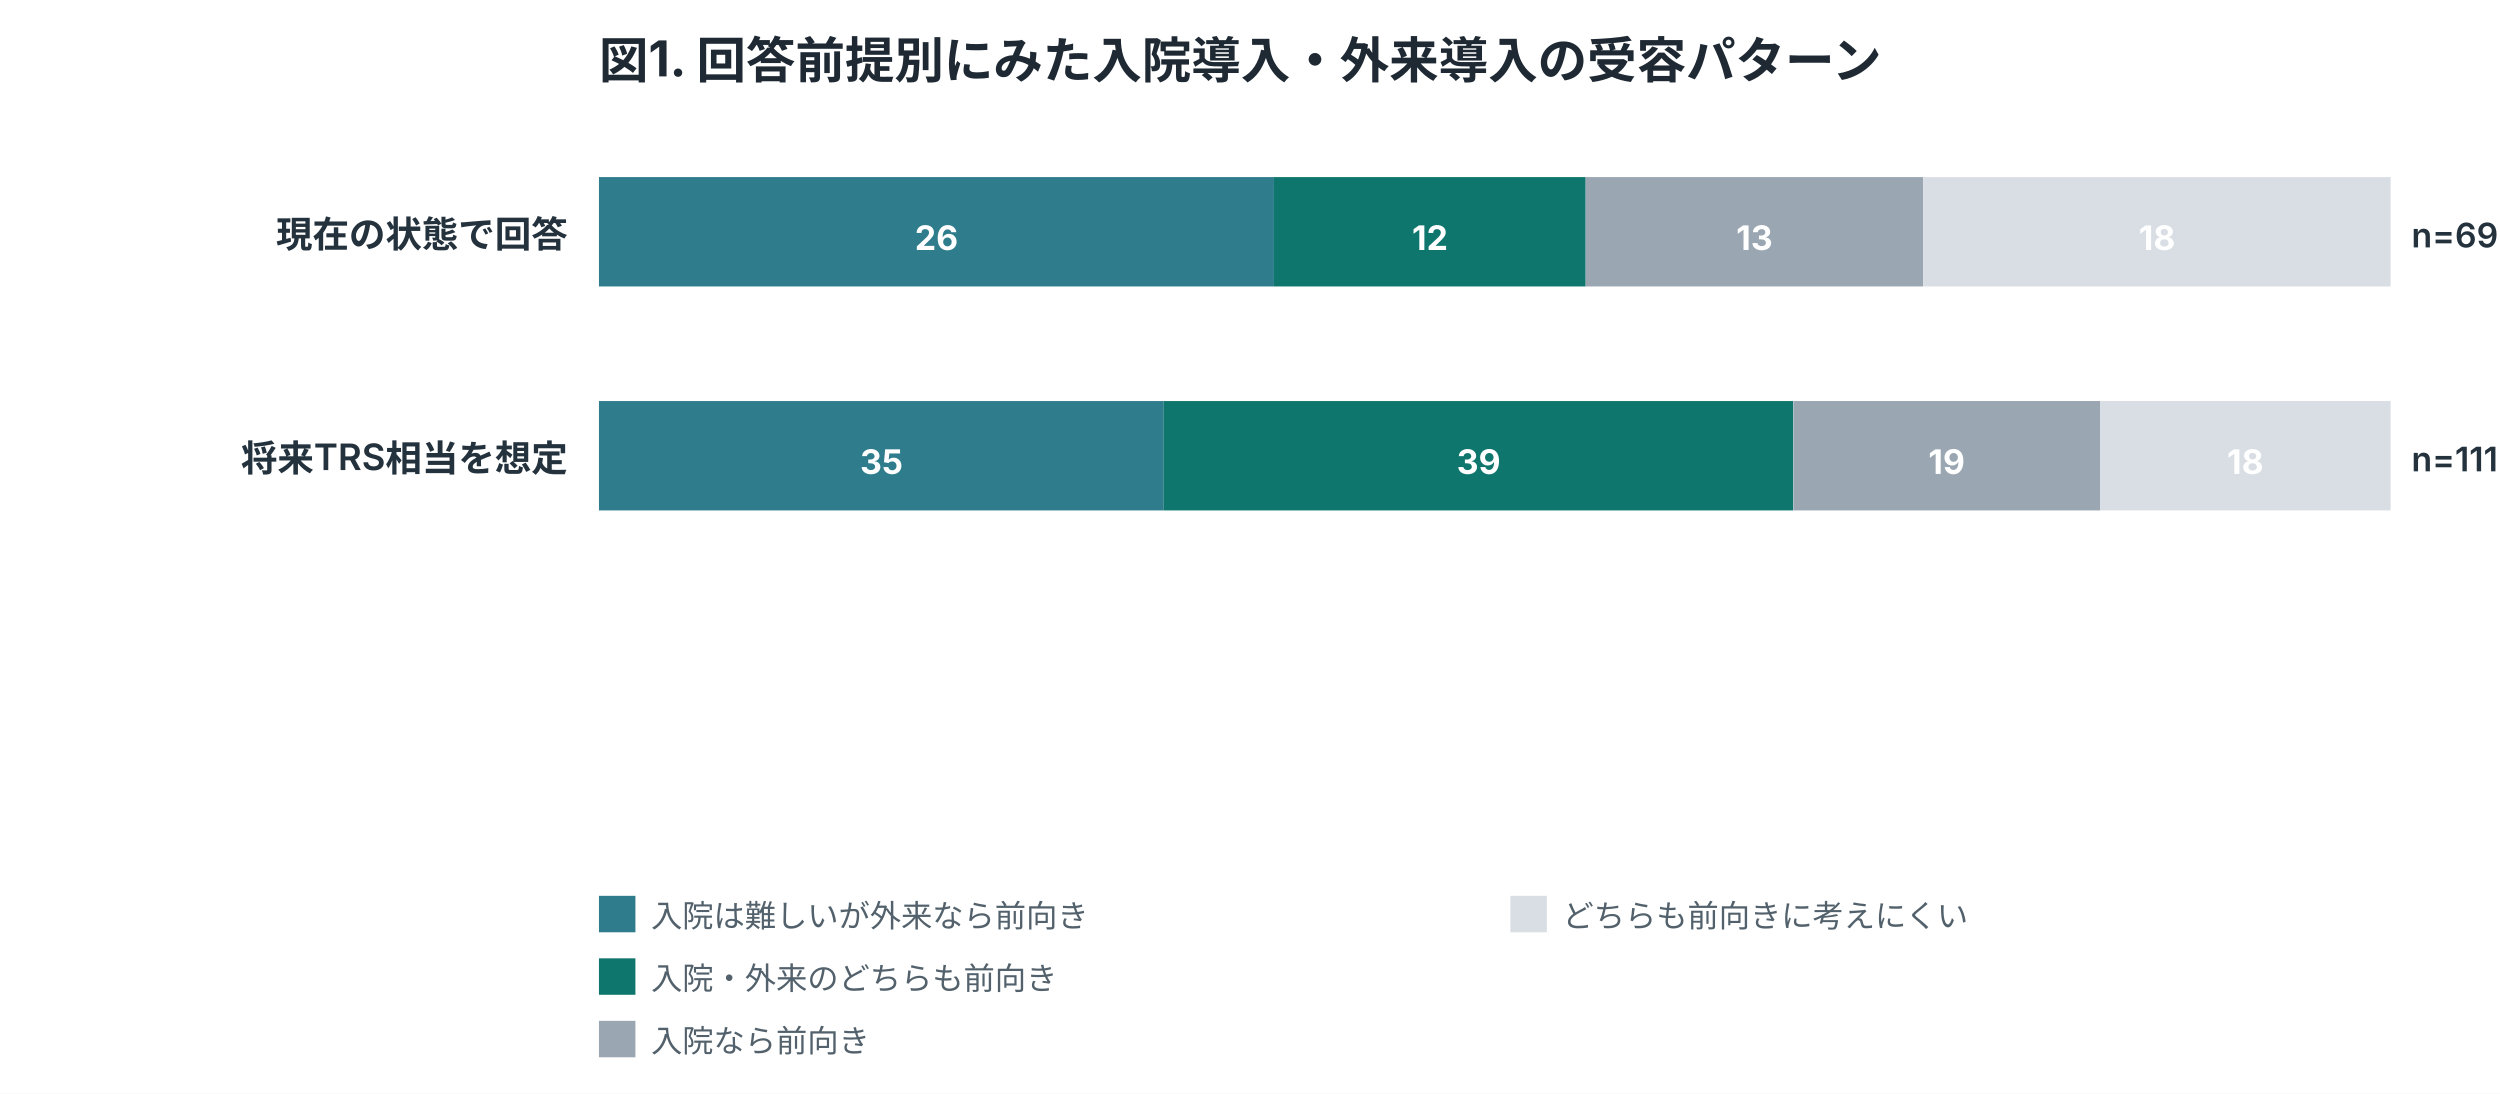
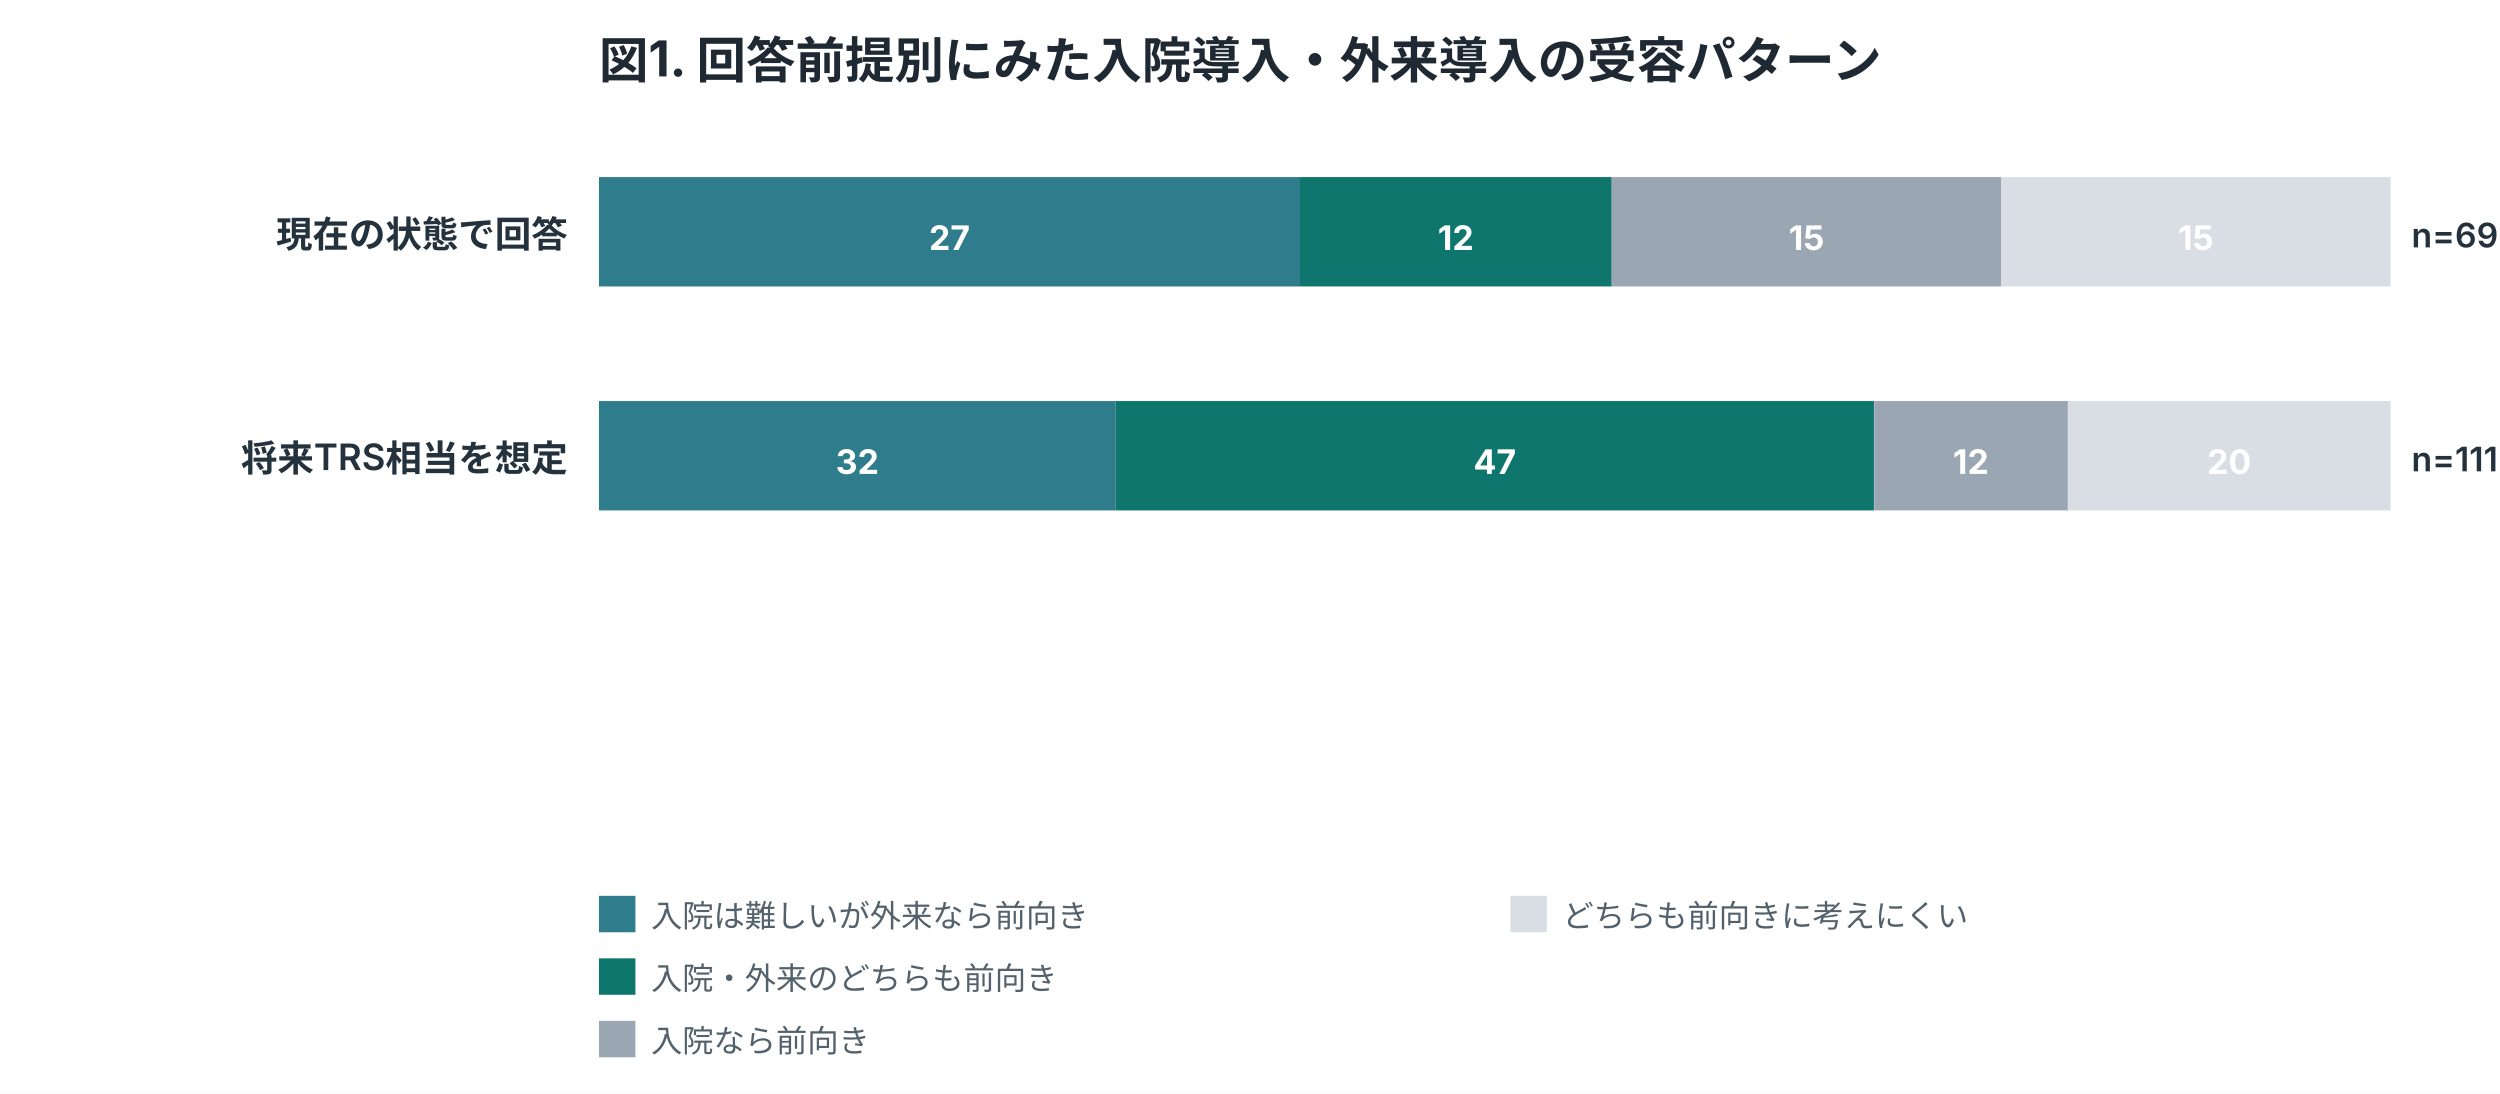
<svg xmlns="http://www.w3.org/2000/svg" width="960" height="420" viewBox="0 0 960 420" role="img">
  <style>
.title{font:700 19px -apple-system,BlinkMacSystemFont,"Segoe UI",sans-serif;fill:#1f2933}
.label{font:600 14px -apple-system,BlinkMacSystemFont,"Segoe UI",sans-serif;fill:#24323d}
.num{font:600 13px -apple-system,BlinkMacSystemFont,"Segoe UI",sans-serif;fill:#24323d}
.axis,.legend,.note{font:12px -apple-system,BlinkMacSystemFont,"Segoe UI",sans-serif;fill:#52616b}
.inside{font:700 13px -apple-system,BlinkMacSystemFont,"Segoe UI",sans-serif;fill:white}
.big{font:700 34px -apple-system,BlinkMacSystemFont,"Segoe UI",sans-serif;fill:#1f2933}
</style>
  <rect width="100%" height="100%" fill="white" />
  <text x="230" y="30" class="title">図1. 回答前提別にみた入院導入・外来導入の受容パターン</text>
  <text x="218" y="95" text-anchor="end" class="label">現在の状態で回答</text>
-   <rect x="230.0" y="68" width="259.2" height="42" fill="#2f7d8c" />
-   <text x="359.6" y="96" text-anchor="middle" class="inside">26</text>
-   <rect x="489.2" y="68" width="119.7" height="42" fill="#0f766e" />
-   <text x="549.1" y="96" text-anchor="middle" class="inside">12</text>
-   <rect x="608.9" y="68" width="129.6" height="42" fill="#9aa6b2" />
-   <text x="673.7" y="96" text-anchor="middle" class="inside">13</text>
-   <rect x="738.5" y="68" width="179.5" height="42" fill="#d8dee4" />
-   <text x="828.3" y="96" text-anchor="middle" class="inside">18</text>
+   <rect x="230.0" y="68" width="269.2" height="42" fill="#2f7d8c" />
+   <text x="364.6" y="96" text-anchor="middle" class="inside">27</text>
+   <rect x="499.2" y="68" width="119.7" height="42" fill="#0f766e" />
+   <text x="559.0" y="96" text-anchor="middle" class="inside">12</text>
+   <rect x="618.9" y="68" width="149.6" height="42" fill="#9aa6b2" />
+   <text x="693.7" y="96" text-anchor="middle" class="inside">15</text>
+   <rect x="768.4" y="68" width="149.6" height="42" fill="#d8dee4" />
+   <text x="843.2" y="96" text-anchor="middle" class="inside">15</text>
  <text x="926" y="95" class="num">n=69</text>
  <text x="218" y="181" text-anchor="end" class="label">将来TRS相当を想定</text>
-   <rect x="230.0" y="154" width="216.9" height="42" fill="#2f7d8c" />
-   <text x="338.5" y="182" text-anchor="middle" class="inside">35</text>
-   <rect x="446.9" y="154" width="241.7" height="42" fill="#0f766e" />
-   <text x="567.8" y="182" text-anchor="middle" class="inside">39</text>
-   <rect x="688.7" y="154" width="117.8" height="42" fill="#9aa6b2" />
-   <text x="747.5" y="182" text-anchor="middle" class="inside">19</text>
-   <rect x="806.4" y="154" width="111.6" height="42" fill="#d8dee4" />
-   <text x="862.2" y="182" text-anchor="middle" class="inside">18</text>
+   <rect x="230.0" y="154" width="198.3" height="42" fill="#2f7d8c" />
+   <text x="329.2" y="182" text-anchor="middle" class="inside">32</text>
+   <rect x="428.3" y="154" width="291.3" height="42" fill="#0f766e" />
+   <text x="574.0" y="182" text-anchor="middle" class="inside">47</text>
+   <rect x="719.7" y="154" width="74.4" height="42" fill="#9aa6b2" />
+   <text x="756.8" y="182" text-anchor="middle" class="inside">12</text>
+   <rect x="794.0" y="154" width="124.0" height="42" fill="#d8dee4" />
+   <text x="856.0" y="182" text-anchor="middle" class="inside">20</text>
  <text x="926" y="181" class="num">n=111</text>
  <rect x="230" y="344" width="14" height="14" fill="#2f7d8c" />
  <text x="250" y="356" class="legend">入院は難しいが外来なら前向き</text>
  <rect x="230" y="368" width="14" height="14" fill="#0f766e" />
  <text x="250" y="380" class="legend">入院・外来のどちらも前向き</text>
  <rect x="230" y="392" width="14" height="14" fill="#9aa6b2" />
  <text x="250" y="404" class="legend">入院なら前向き</text>
  <rect x="580" y="344" width="14" height="14" fill="#d8dee4" />
  <text x="600" y="356" class="legend">どちらも前向きに考えにくい</text>
</svg>
